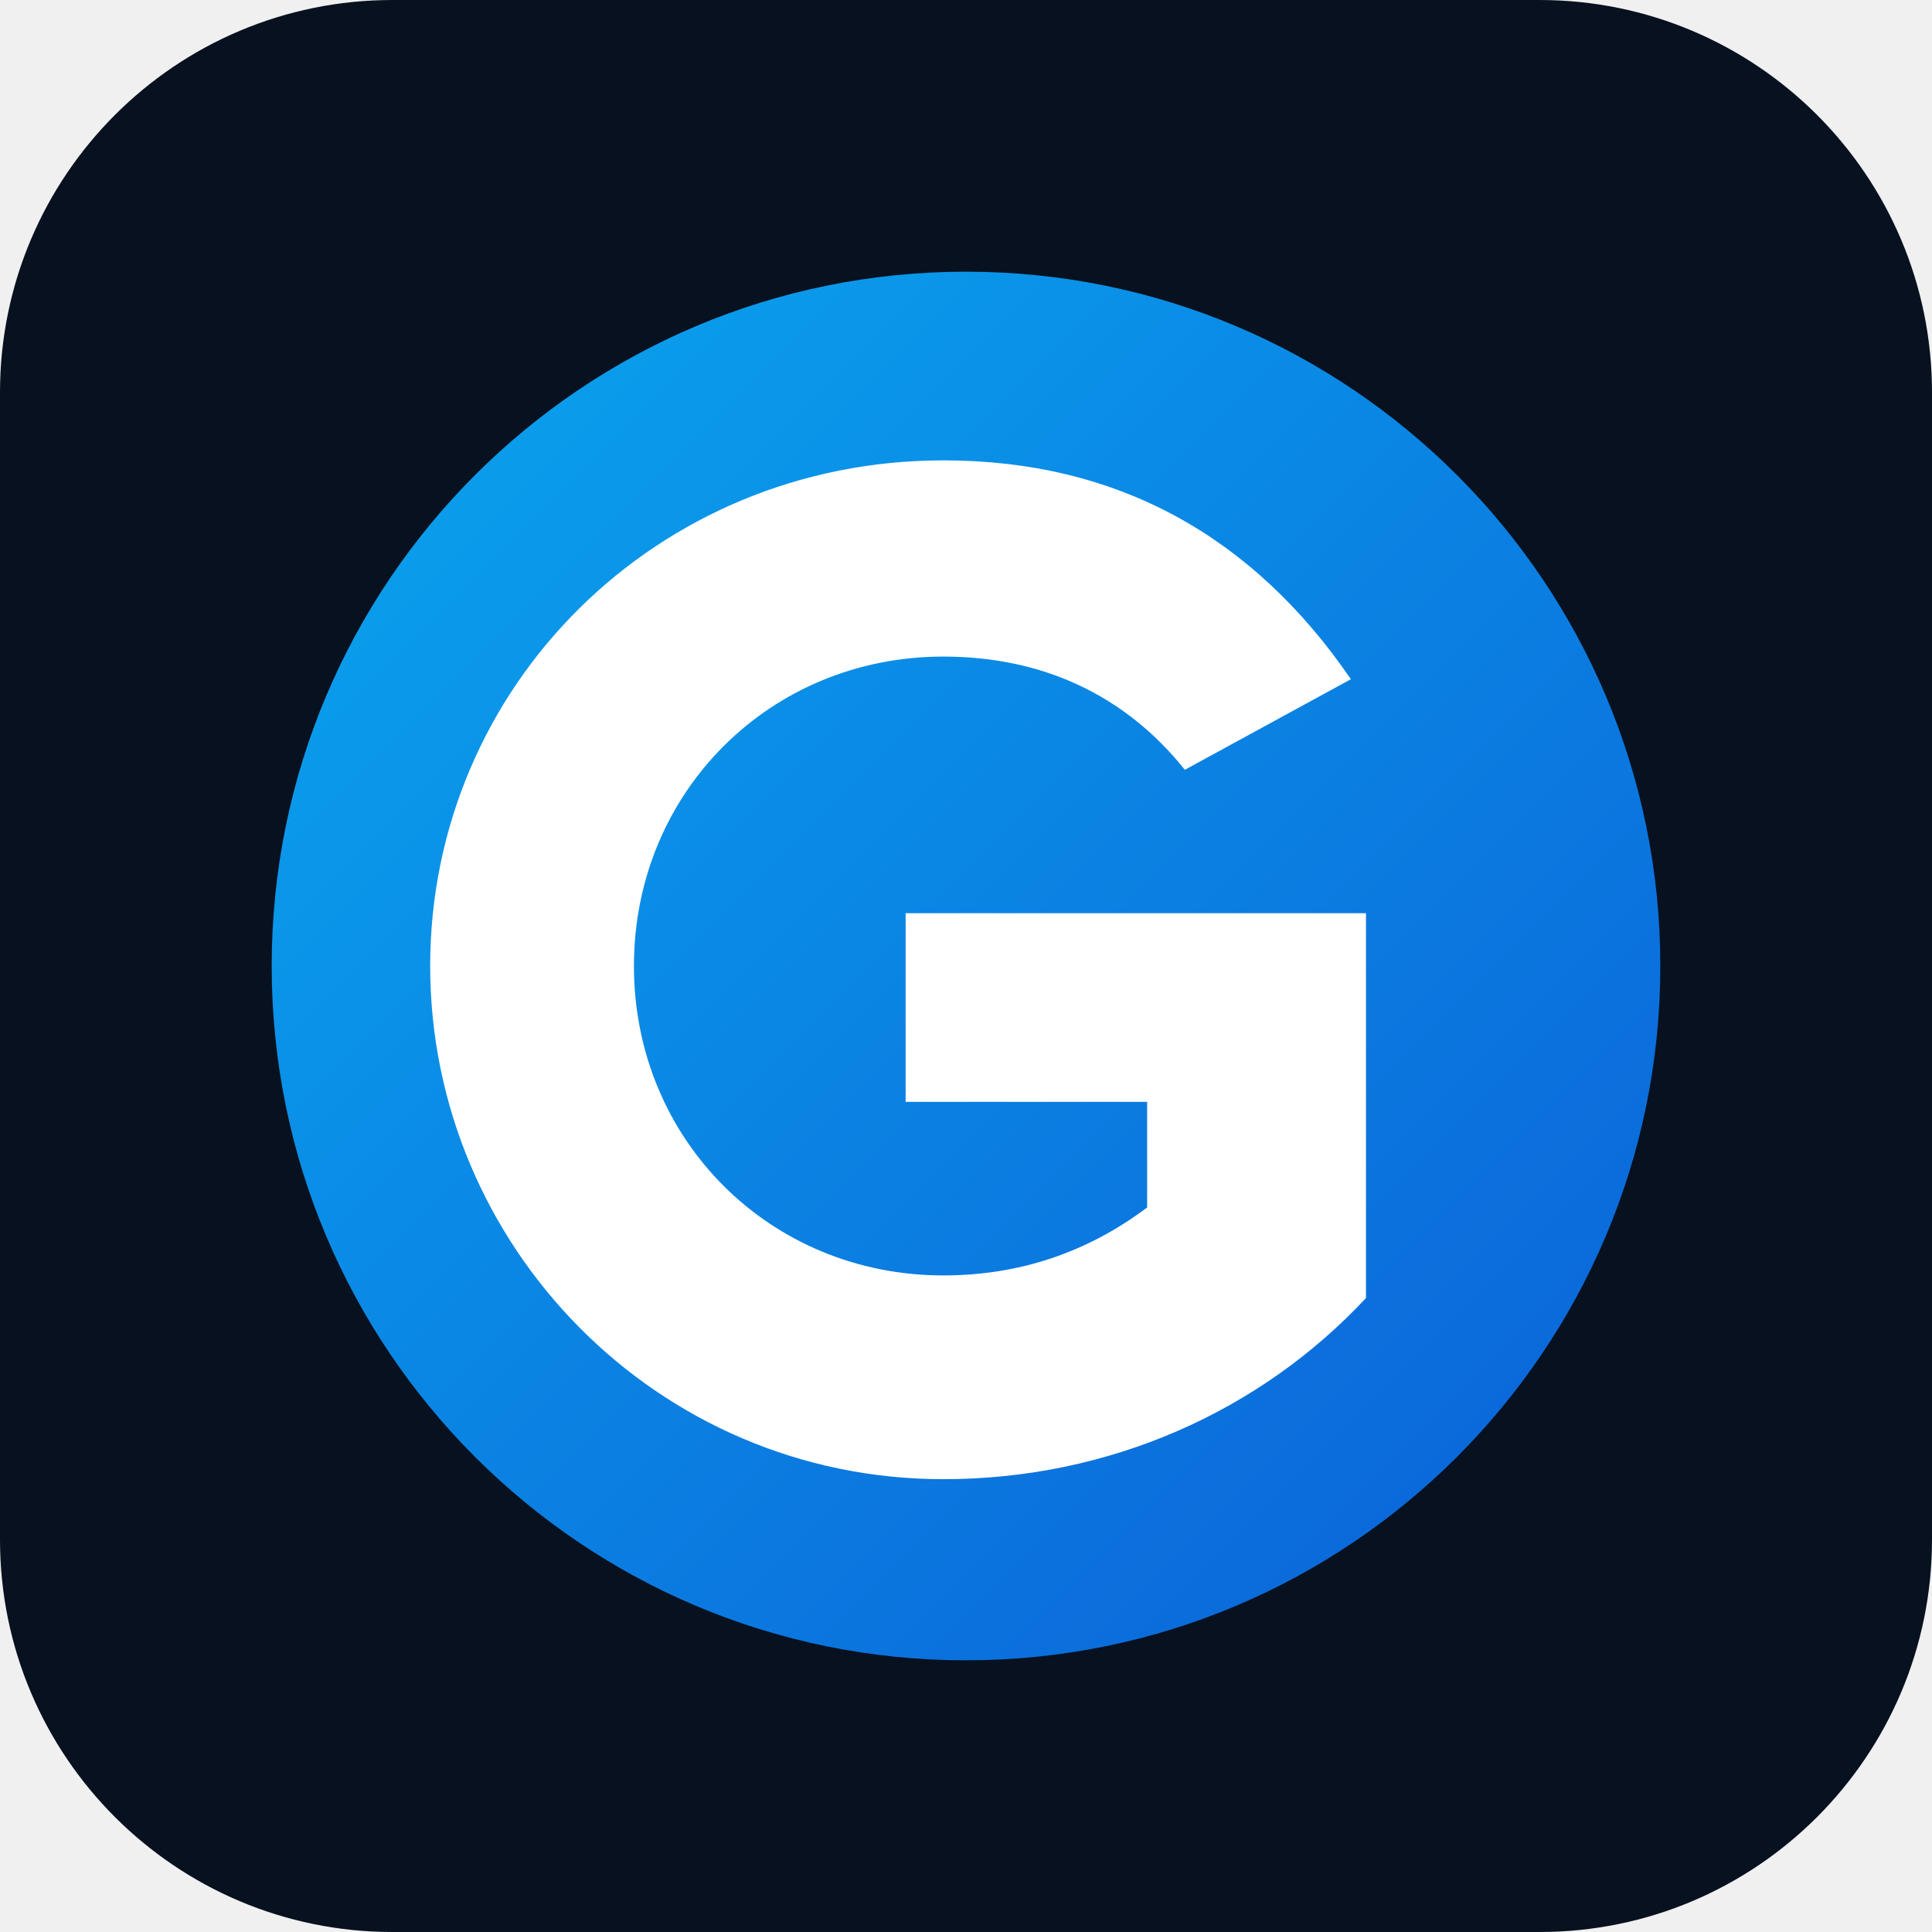
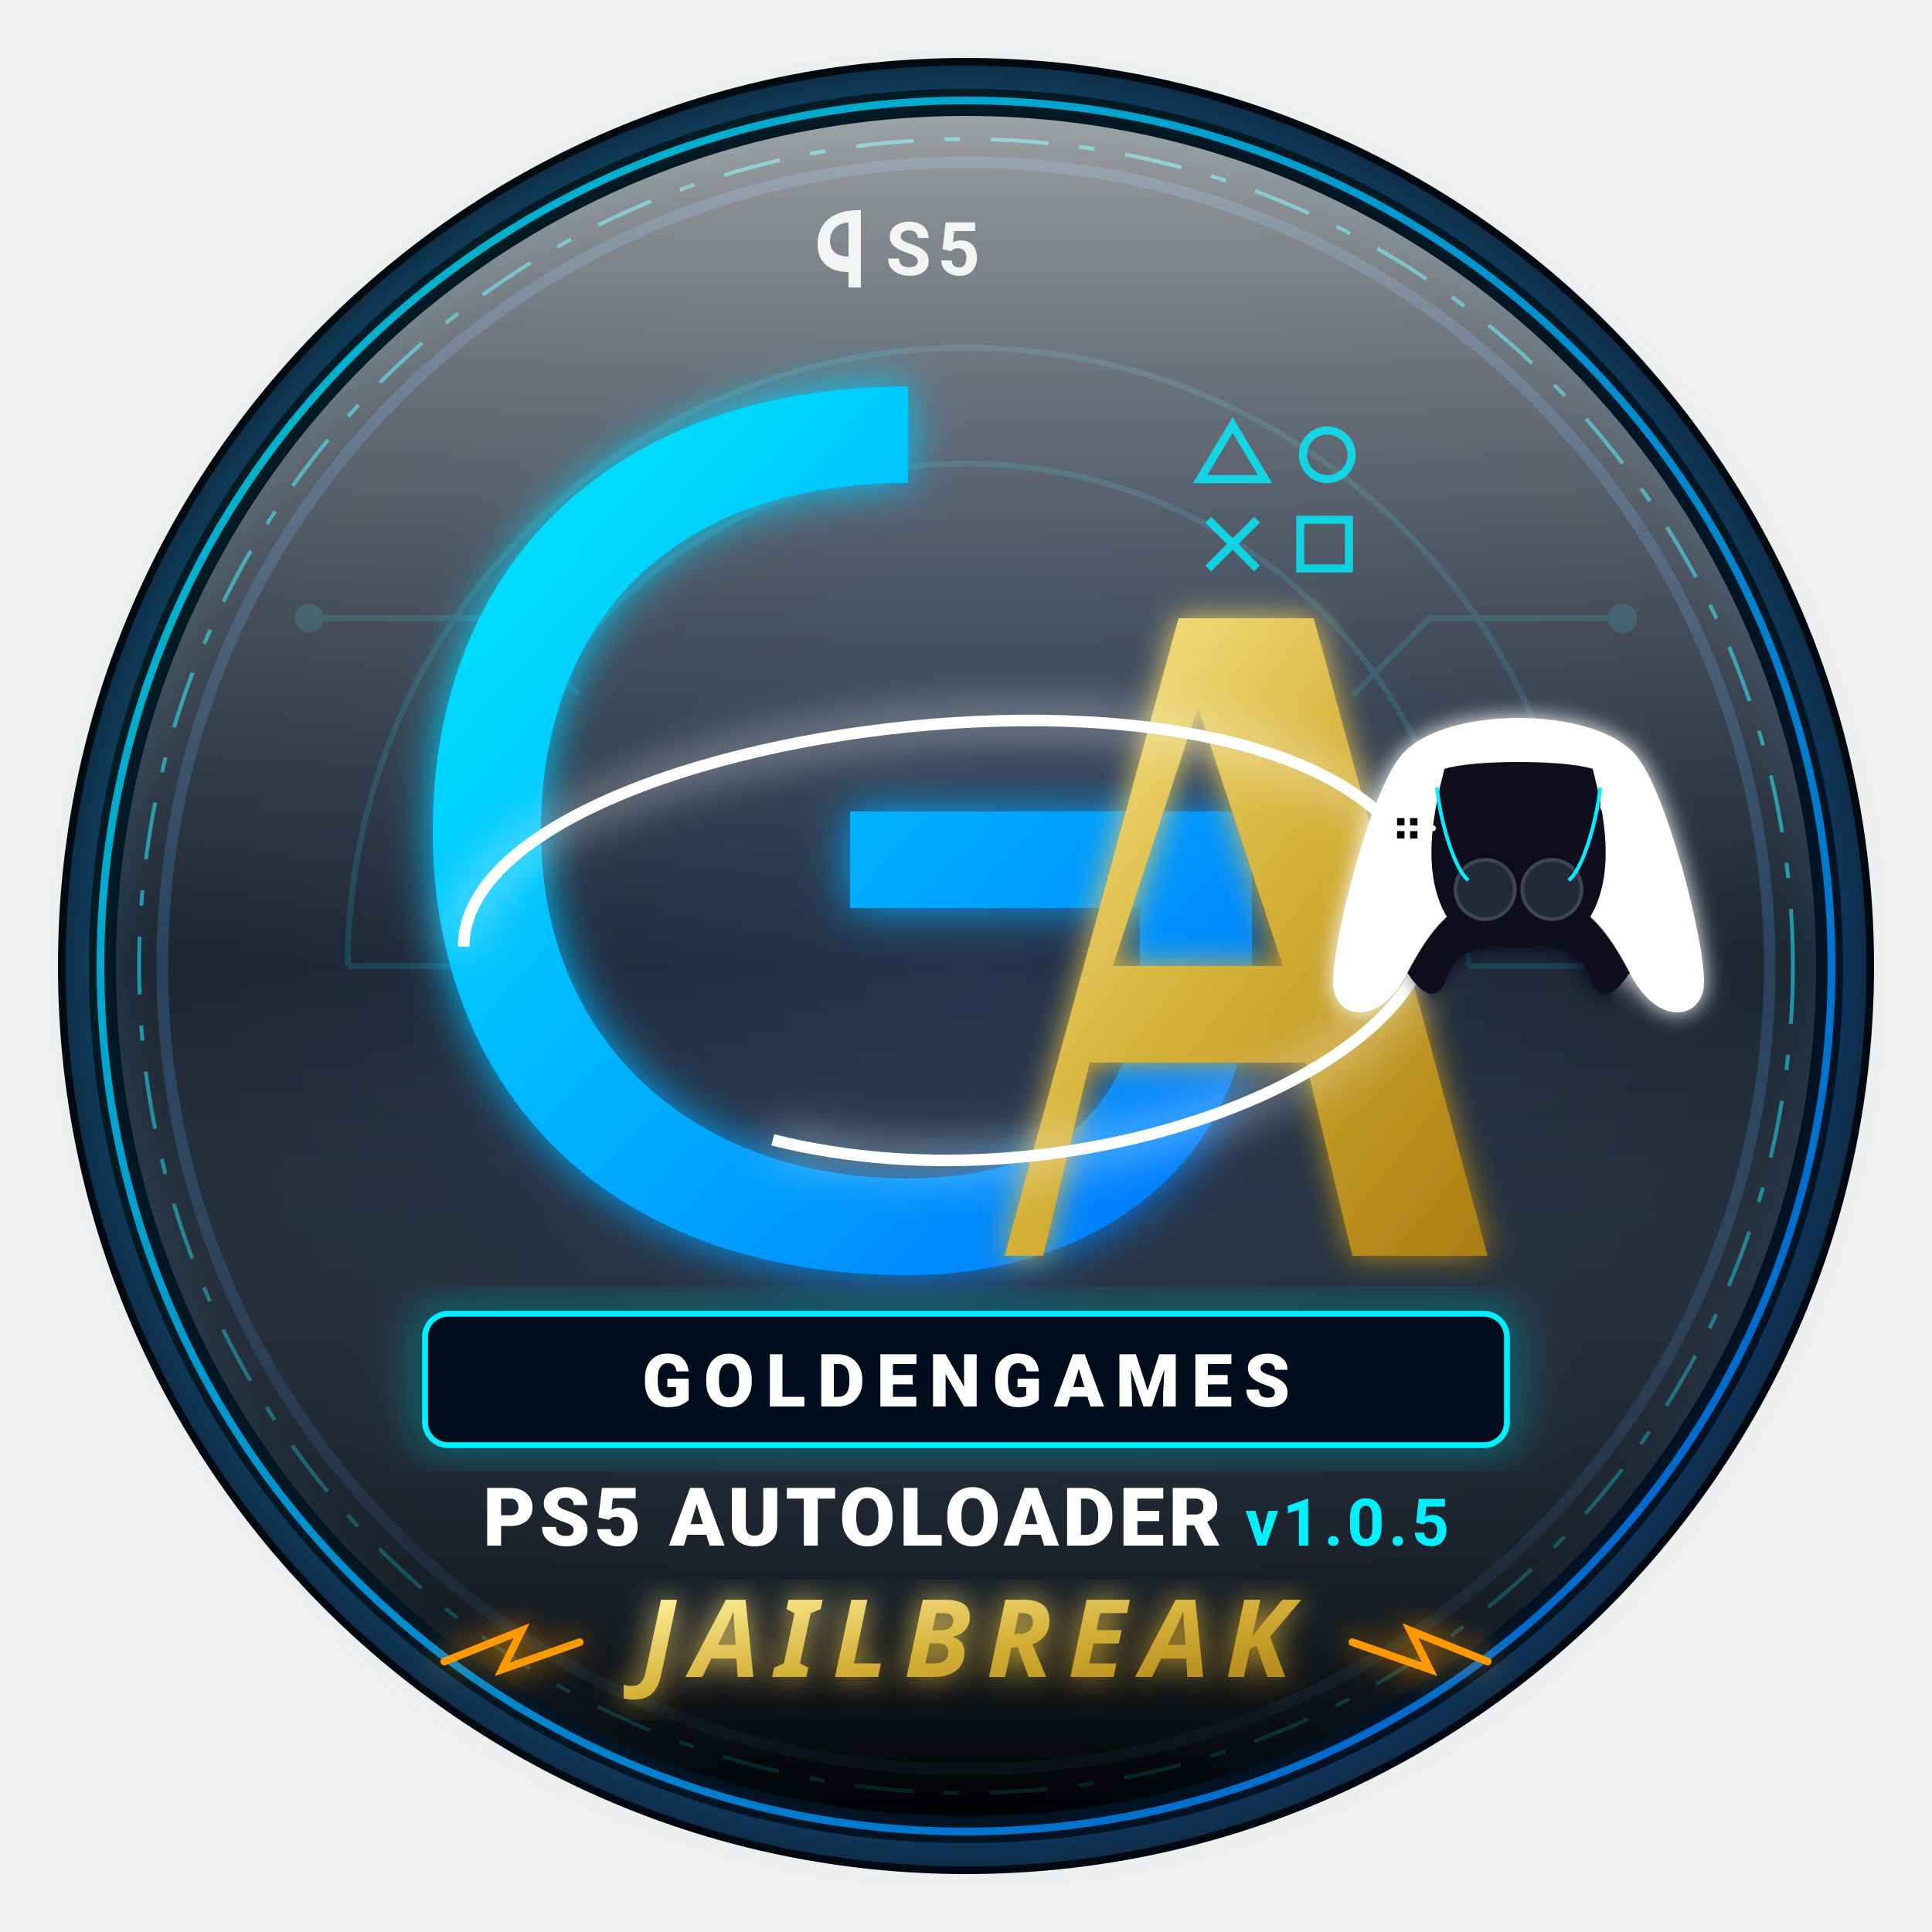
- <svg xmlns="http://www.w3.org/2000/svg" viewBox="0 0 256 256">
+ <svg xmlns="http://www.w3.org/2000/svg" viewBox="0 0 500 500" width="100%" height="100%">
  <defs>
-     <linearGradient id="g" x1="0" y1="0" x2="1" y2="1">
-       <stop stop-color="#0aa7ef" />
-       <stop offset="1" stop-color="#0b5fd7" />
+     <radialGradient id="bgGrad" cx="50%" cy="50%" r="50%">
+       <stop offset="0%" stop-color="#0a192f" />
+       <stop offset="60%" stop-color="#050c18" />
+       <stop offset="100%" stop-color="#02050a" />
+     </radialGradient>
+     <linearGradient id="neonBlue" x1="0%" y1="0%" x2="100%" y2="100%">
+       <stop offset="0%" stop-color="#00f0ff" />
+       <stop offset="100%" stop-color="#0072ff" />
    </linearGradient>
+     <linearGradient id="goldGrad" x1="0%" y1="0%" x2="100%" y2="100%">
+       <stop offset="0%" stop-color="#fff099" />
+       <stop offset="50%" stop-color="#d4af37" />
+       <stop offset="100%" stop-color="#aa7c11" />
+     </linearGradient>
+     <linearGradient id="metalGrad" x1="0%" y1="0%" x2="0%" y2="100%">
+       <stop offset="0%" stop-color="#ffffff" stop-opacity="0.6" />
+       <stop offset="50%" stop-color="#88a0c0" stop-opacity="0.2" />
+       <stop offset="100%" stop-color="#000000" stop-opacity="0.8" />
+     </linearGradient>
+     <filter id="glowBlue" x="-20%" y="-20%" width="140%" height="140%">
+       <feGaussianBlur stdDeviation="6" result="blur" />
+       <feComposite in="SourceGraphic" in2="blur" operator="over" />
+     </filter>
+     <filter id="glowOrange" x="-20%" y="-20%" width="140%" height="140%">
+       <feGaussianBlur stdDeviation="4" result="blur" />
+       <feComposite in="SourceGraphic" in2="blur" operator="over" />
+     </filter>
  </defs>
-   <rect width="256" height="256" rx="52" fill="#07111f" />
-   <circle cx="128" cy="128" r="92" fill="url(#g)" />
-   <path d="M179 90c-13-19-31-29-54-29-38 0-68 30-68 67s30 68 68 68c22 0 42-9 56-24v-51h-61v25h32v14c-8 6-17 9-27 9-23 0-41-18-41-41s18-41 41-41c13 0 24 5 32 15z" fill="#fff" />
+   <circle cx="250" cy="250" r="235" fill="url(#bgGrad)" />
+   <g opacity="0.15" stroke="#00f0ff" stroke-width="1.5" fill="none">
+     <path d="M 90,250 A 160,160 0 0,1 410,250" />
+     <path d="M 120,250 A 130,130 0 0,1 380,250" />
+     <line x1="120" y1="250" x2="90" y2="250" />
+     <line x1="380" y1="250" x2="410" y2="250" />
+     <polyline points="150,180 130,160 80,160" />
+     <polyline points="350,180 370,160 420,160" />
+     <circle cx="80" cy="160" r="3" fill="#00f0ff" />
+     <circle cx="420" cy="160" r="3" fill="#00f0ff" />
+   </g>
+   <circle cx="250" cy="250" r="230" fill="none" stroke="#102a45" stroke-width="6" />
+   <circle cx="250" cy="250" r="224" fill="none" stroke="url(#neonBlue)" stroke-width="2" filter="url(#glowBlue)" opacity="0.8" />
+   <circle cx="250" cy="250" r="214" fill="none" stroke="#00f0ff" stroke-width="1" stroke-dasharray="15 8 4 8" opacity="0.6" />
+   <circle cx="250" cy="250" r="208" fill="none" stroke="#102a45" stroke-width="3" />
+   <circle cx="250" cy="250" r="220" fill="url(#metalGrad)" pointer-events="none" />
+   <g transform="translate(0, -15)">
+     <path d="M 235,140 C 170,140 140,180 140,230 C 140,285 180,320 235,320 C 275,320 295,300 295,265 L 295,250 L 220,250 L 220,225 L 324,225 L 324,265 C 324,315 285,345 235,345 C 155,345 112,295 112,230 C 112,160 160,115 235,115 Z" fill="url(#neonBlue)" filter="url(#glowBlue)" />
+     <path d="M 260,340 L 305,175 L 340,175 L 385,340 L 350,340 L 338,290 L 282,290 L 270,340 Z M 288,265 L 332,265 L 310,198 Z" fill="url(#goldGrad)" filter="url(#glowOrange)" />
+     <path d="M 120,260 C 120,200 360,170 370,250 C 375,290 280,330 200,310" fill="none" stroke="#ffffff" stroke-width="3" filter="url(#glowBlue)" />
+     <g fill="#00f0ff" opacity="0.8" transform="translate(305, 125) scale(0.7)">
+       <polygon points="20,0 32,20 8,20" fill="none" stroke="#00f0ff" stroke-width="3" />
+       <circle cx="55" cy="11" r="9" fill="none" stroke="#00f0ff" stroke-width="3" />
+       <path d="M 11,35 L 29,53 M 29,35 L 11,53" stroke="#00f0ff" stroke-width="3" />
+       <rect x="45" y="35" width="18" height="18" fill="none" stroke="#00f0ff" stroke-width="3" />
+     </g>
+   </g>
+   <g transform="translate(345, 175) scale(0.48)" filter="url(#glowBlue)">
+     <path d="M 35,45 C 55,15 145,15 165,45 C 180,65 200,140 200,165 C 200,185 175,190 160,160 C 150,140 135,115 100,115 C 65,115 50,140 40,160 C 25,190 0,185 0,165 C 0,140 20,65 35,45 Z" fill="#ffffff" />
+     <path d="M 60,50 C 75,45 125,45 140,50 C 145,70 155,110 135,135 C 120,150 80,150 65,135 C 45,110 55,70 60,50 Z" fill="#0c101b" />
+     <path d="M 40,160 C 48,145 60,125 75,123 C 80,135 90,140 100,140 C 110,140 120,135 125,123 C 140,125 152,145 160,160 C 150,175 142,175 138,160 C 130,145 115,145 100,145 C 85,145 70,145 62,160 C 58,175 50,175 40,160 Z" fill="#0c101b" />
+     <circle cx="82" cy="115" r="16" fill="#232937" stroke="#3a4454" stroke-width="2" />
+     <circle cx="118" cy="115" r="16" fill="#232937" stroke="#3a4454" stroke-width="2" />
+     <path d="M 56,60 C 58,80 66,105 73,110" fill="none" stroke="#00f0ff" stroke-width="2" />
+     <path d="M 144,60 C 142,80 134,105 127,110" fill="none" stroke="#00f0ff" stroke-width="2" />
+     <path d="M 33,75 H 47 V 89 H 33 Z M 40,68 V 96 M 26,82 H 54" stroke="#ffffff" stroke-width="3" stroke-linecap="round" />
+     <circle cx="160" cy="82" r="4" fill="#ffffff" />
+     <circle cx="172" cy="70" r="4" fill="#ffffff" />
+     <circle cx="148" cy="70" r="4" fill="#ffffff" />
+     <circle cx="160" cy="58" r="4" fill="#ffffff" />
+   </g>
+   <g transform="translate(0, 340)">
+     <rect x="110" y="0" width="280" height="34" rx="6" fill="#040d1a" stroke="#00f0ff" stroke-width="1.5" filter="url(#glowBlue)" />
+     <text x="250" y="24" font-family="'Segoe UI', Roboto, Helvetica, sans-serif" font-weight="900" font-size="19" fill="#ffffff" letter-spacing="3" text-anchor="middle">GOLDENGAMES</text>
+     <text x="250" y="60" font-family="'Segoe UI', Roboto, Helvetica, sans-serif" font-weight="800" font-size="21" fill="#ffffff" letter-spacing="1" text-anchor="middle">PS5 AUTOLOADER <tspan fill="#00f0ff" font-weight="bold" font-size="17">v1.0.5</tspan>
+     </text>
+     <g filter="url(#glowOrange)">
+       <path d="M 115,90 L 135,82 L 130,92 L 150,85" fill="none" stroke="#ff9900" stroke-width="2" stroke-linecap="round" />
+       <path d="M 385,90 L 365,82 L 370,92 L 350,85" fill="none" stroke="#ff9900" stroke-width="2" stroke-linecap="round" />
+       <text x="250" y="94" font-family="'Impact', 'Arial Black', sans-serif" font-style="italic" font-weight="900" font-size="28" fill="url(#goldGrad)" letter-spacing="4" text-anchor="middle">JAILBREAK</text>
+     </g>
+   </g>
+   <g transform="translate(210, 52) scale(0.8)" fill="#ffffff" opacity="0.9">
+     <path d="M 15,3 C 7,3 2,7 2,14 C 2,20 6,23 12,23 L 12,28 L 16,28 L 16,3 Z M 12,18 C 8,18 6,16 6,13 C 6,9 9,7 12,7 L 12,18 Z" />
+     <text x="24" y="24" font-family="'Segoe UI', Roboto, sans-serif" font-weight="bold" font-size="24" letter-spacing="2">S5</text>
+   </g>
</svg>
